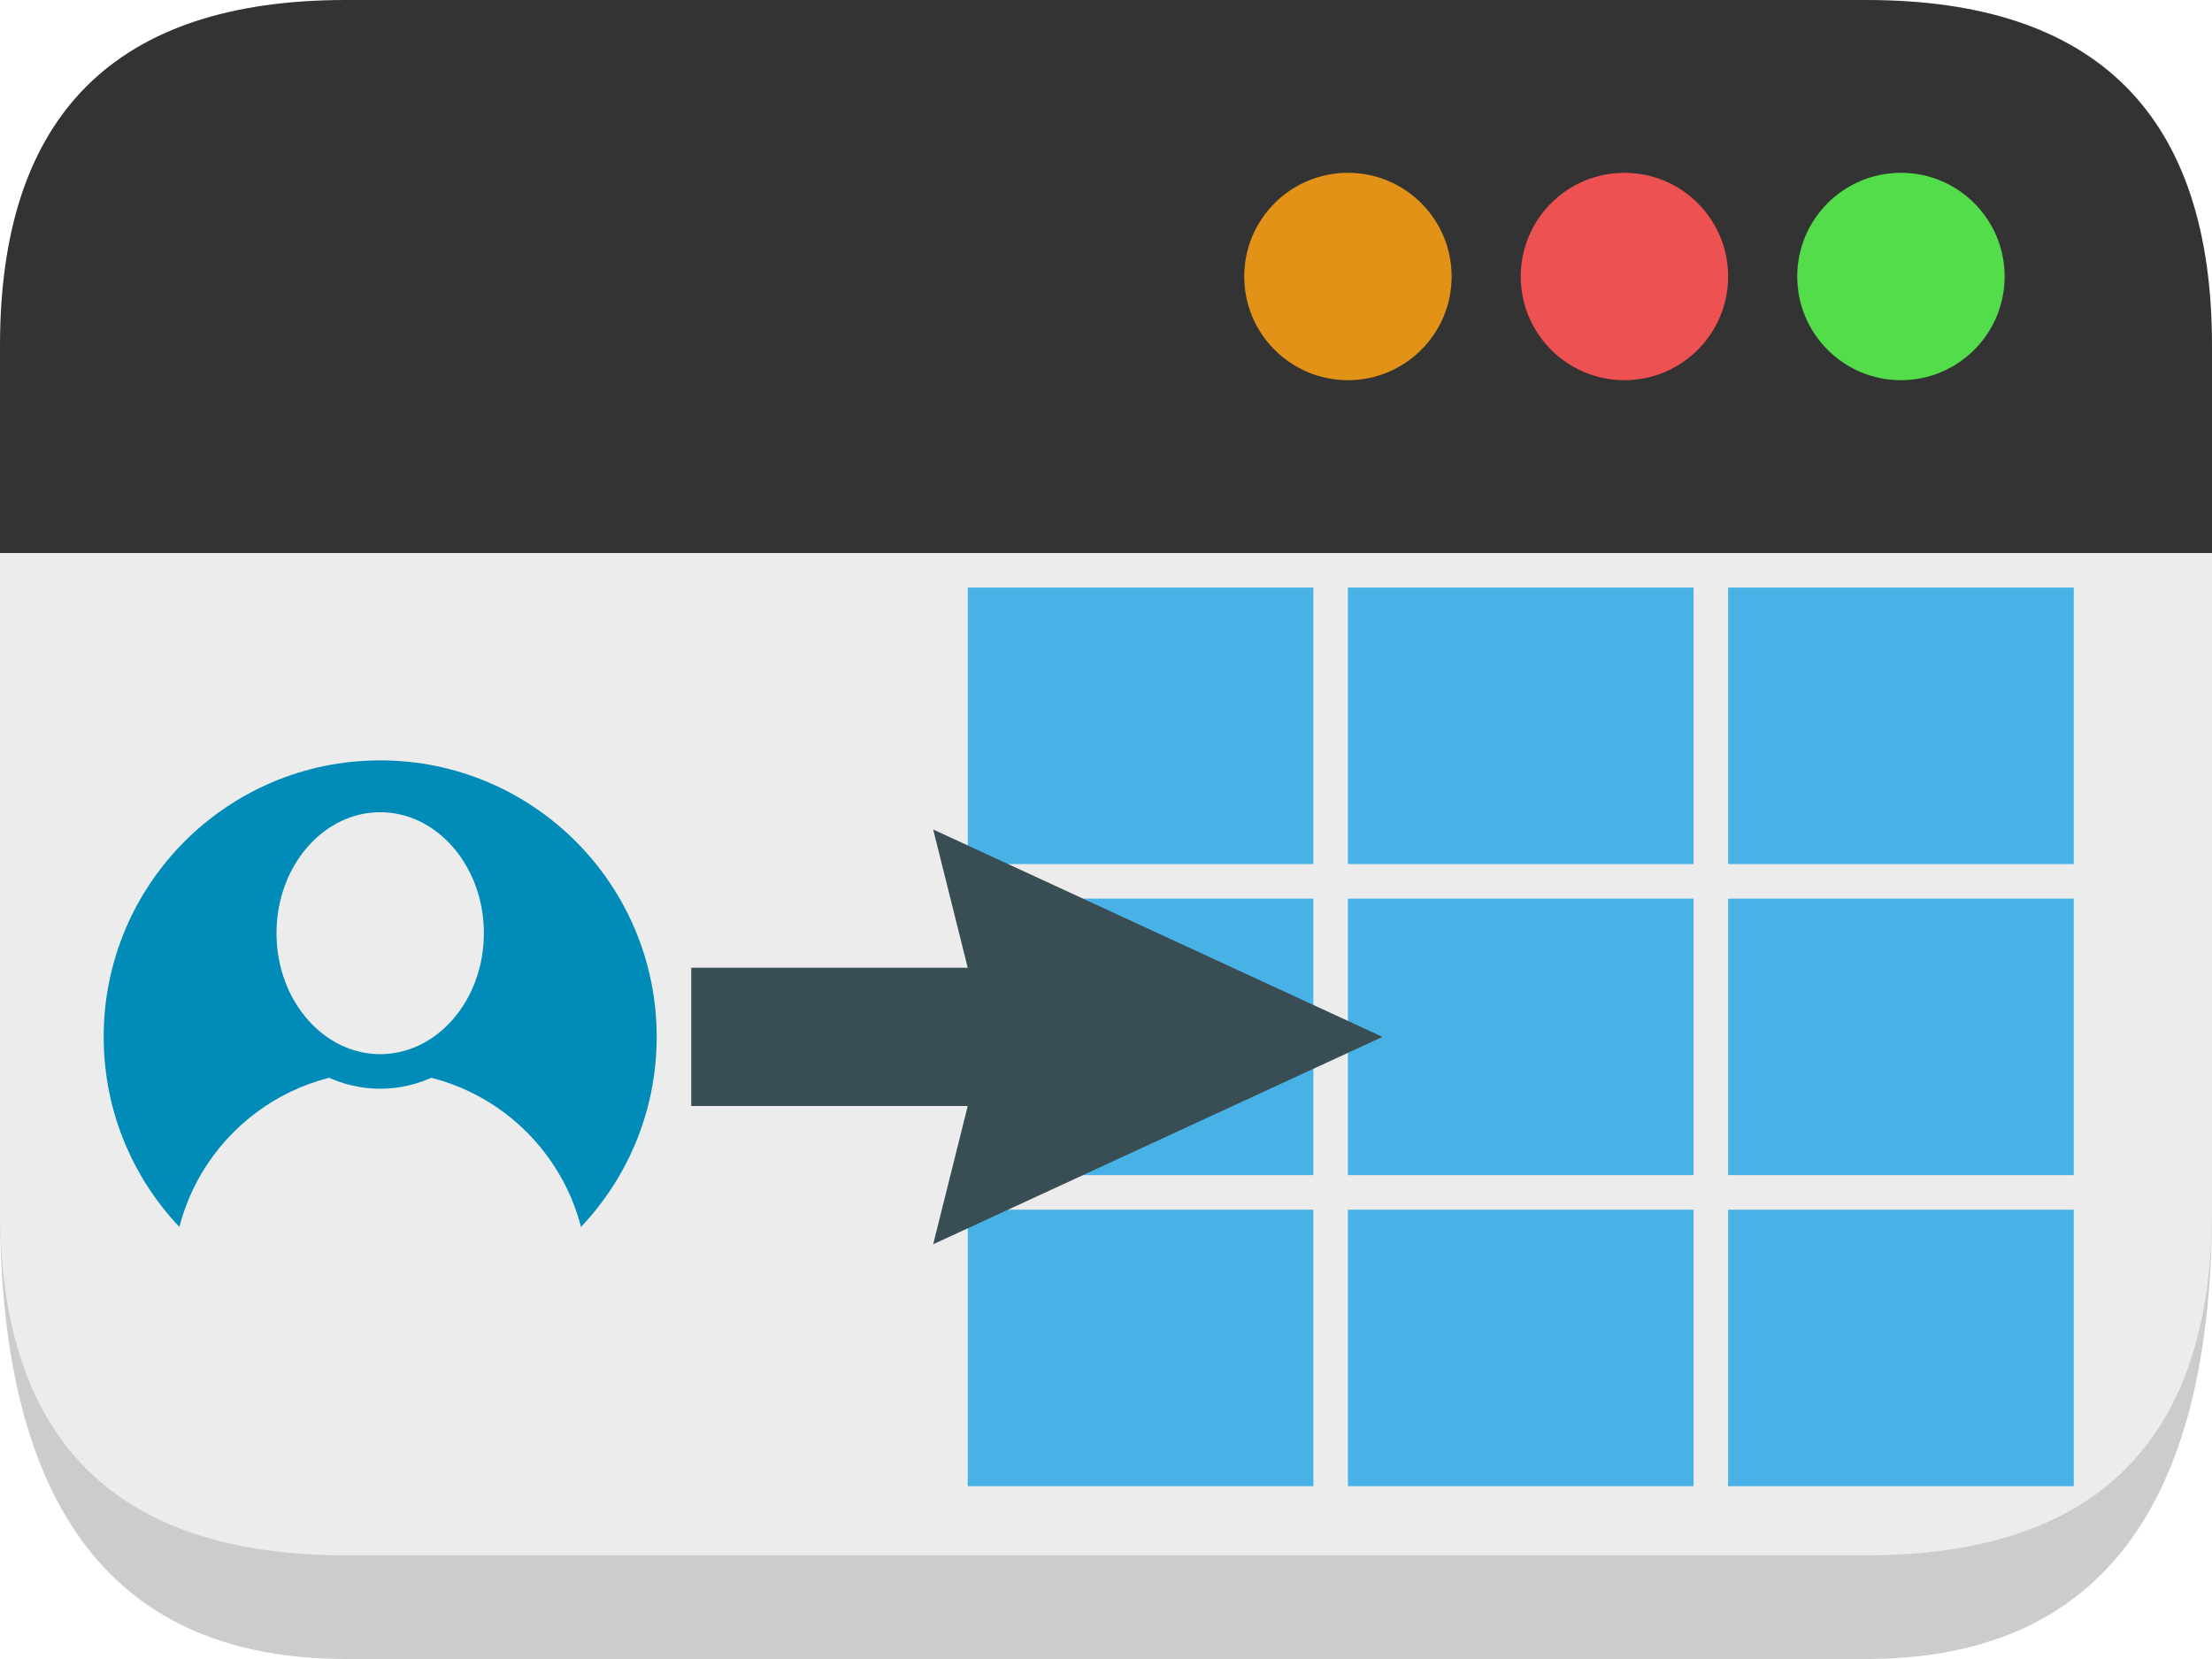
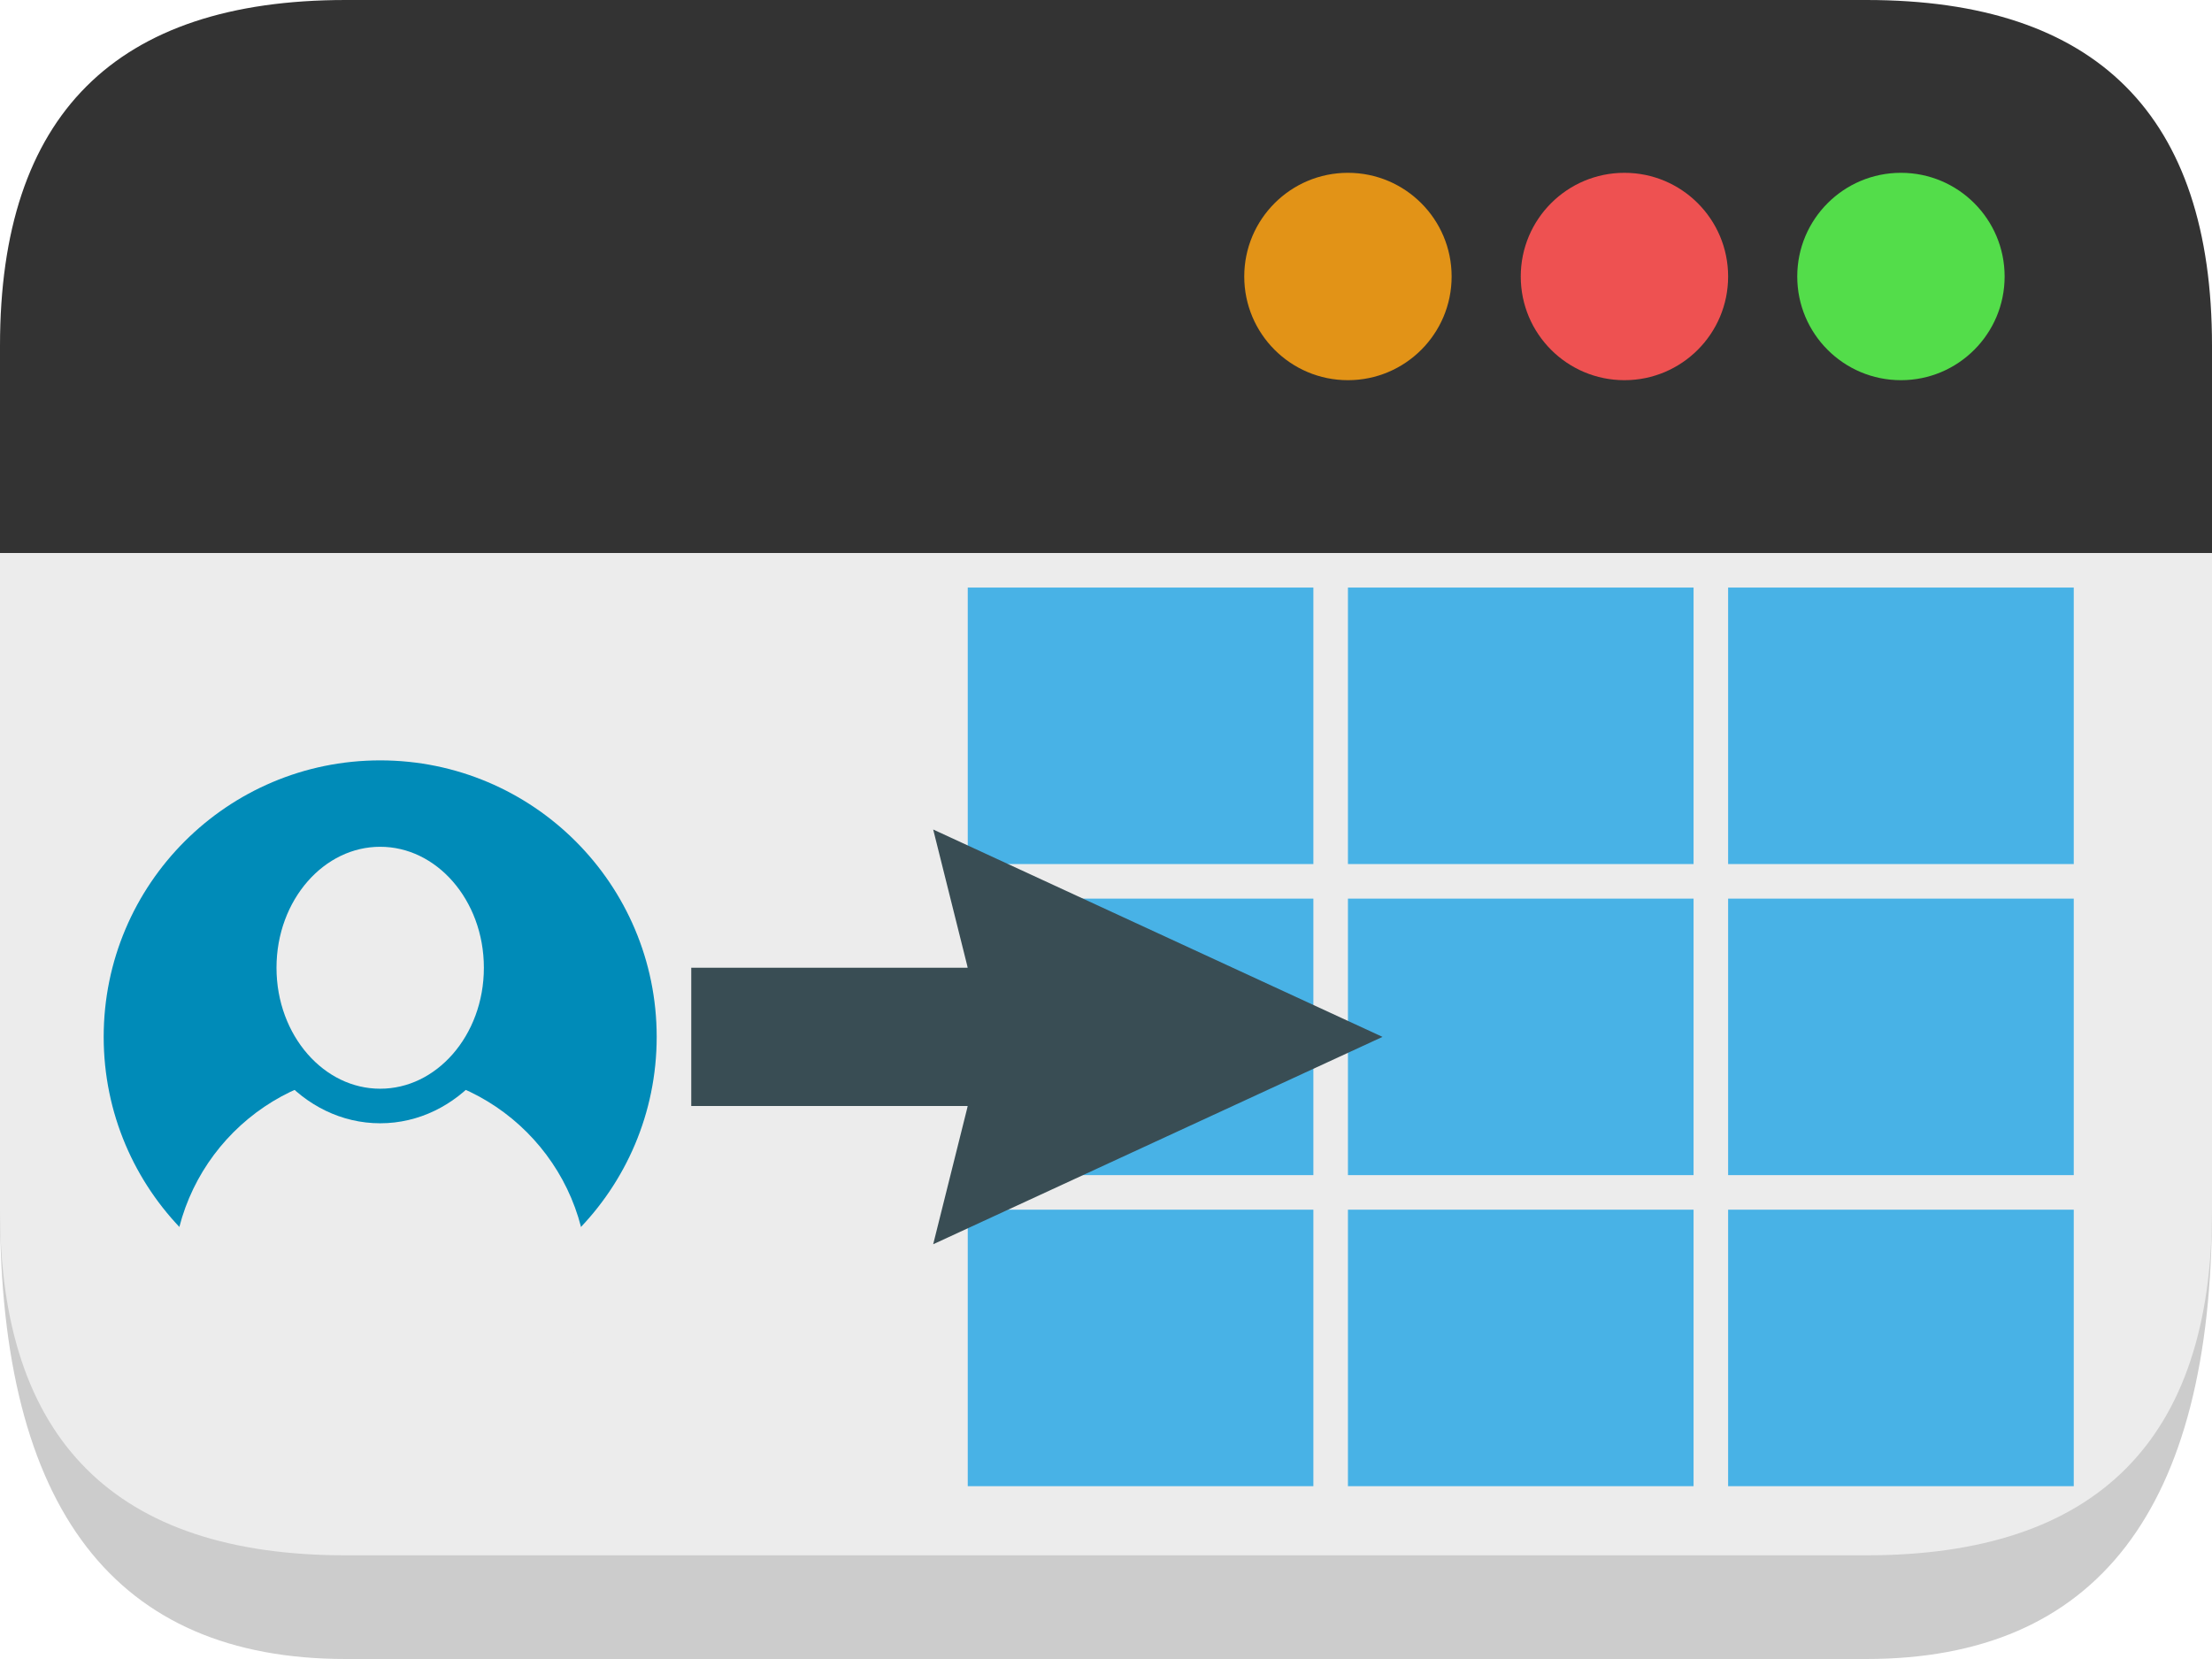
<svg xmlns="http://www.w3.org/2000/svg" version="1.1" x="0px" y="0px" width="128px" height="96px">
  <g>
    <path d="M20 0 L108 0 Q128 0 128 20 L128 32 L0 32 L0 20 Q0 0 20 0 Z" style="fill:#333" />
    <path d="M0 32 L0 70 Q0 96 20 96 L108 96 Q128 96 128 70 L128 32 Z" style="fill:#ccc" />
    <path d="M0 32 L0 70 Q0 90 20 90 L108 90 Q128 90 128 70 L128 32 Z" style="fill:#ececec" />
    <circle cx="110" cy="16" r="6" style="fill:#53dd4a" />
    <circle cx="94" cy="16" r="6" style="fill:#ee5151" />
    <circle cx="78" cy="16" r="6" style="fill:#e29317" />
    <rect x="56" y="34" width="20px" height="16px" style="fill:#48b2e6" />
    <rect x="56" y="52" width="20px" height="16px" style="fill:#48b2e6" />
    <rect x="56" y="70" width="20px" height="16px" style="fill:#48b2e6" />
    <rect x="78" y="34" width="20px" height="16px" style="fill:#48b2e6" />
    <rect x="78" y="52" width="20px" height="16px" style="fill:#48b2e6" />
    <rect x="78" y="70" width="20px" height="16px" style="fill:#48b2e6" />
    <rect x="100" y="34" width="20px" height="16px" style="fill:#48b2e6" />
    <rect x="100" y="52" width="20px" height="16px" style="fill:#48b2e6" />
    <rect x="100" y="70" width="20px" height="16px" style="fill:#48b2e6" />
    <path d="M40 56 L56 56 L54 48 L80 60 L54 72 L56 64 L40 64" style="fill:#394d54" />
    <circle cx="22" cy="60" r="16" style="fill:#008bb8" />
    <circle cx="22" cy="74" r="12" style="fill:#ececec" />
-     <ellipse cx="22" cy="54" rx="7" ry="8" stroke="#008bb8" fill="#ececec" stroke-width="2" />
+     <ellipse cx="22" cy="56" rx="7" ry="8" stroke="#008bb8" fill="#ececec" stroke-width="2" />
  </g>
</svg>
